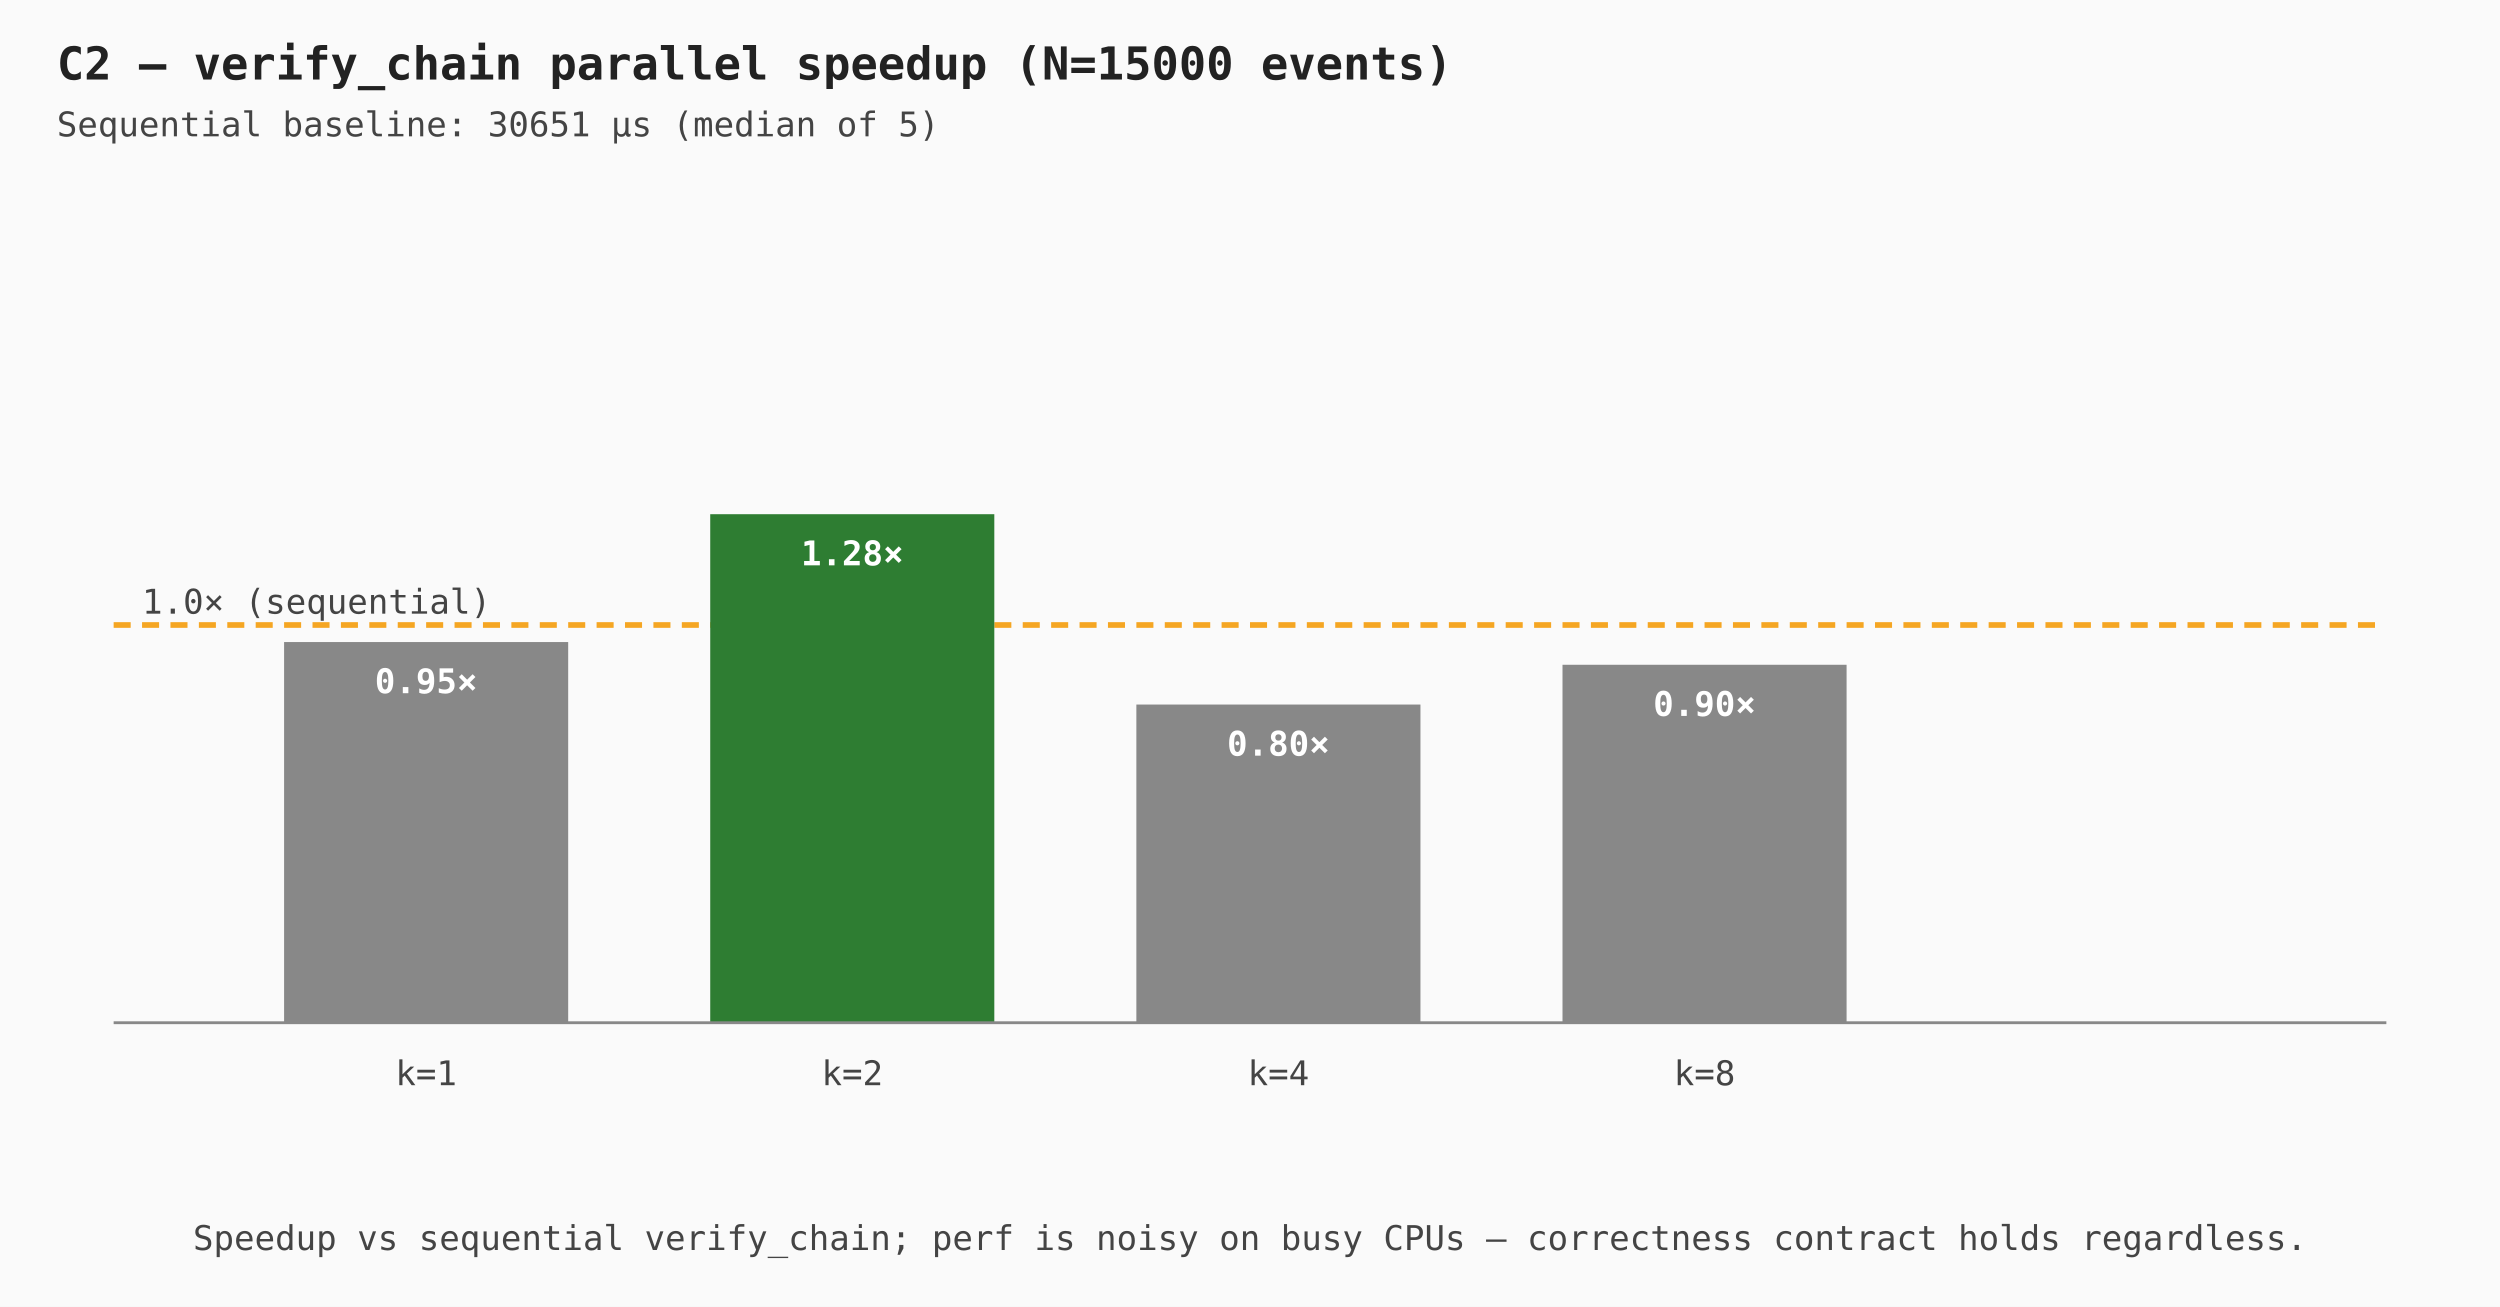
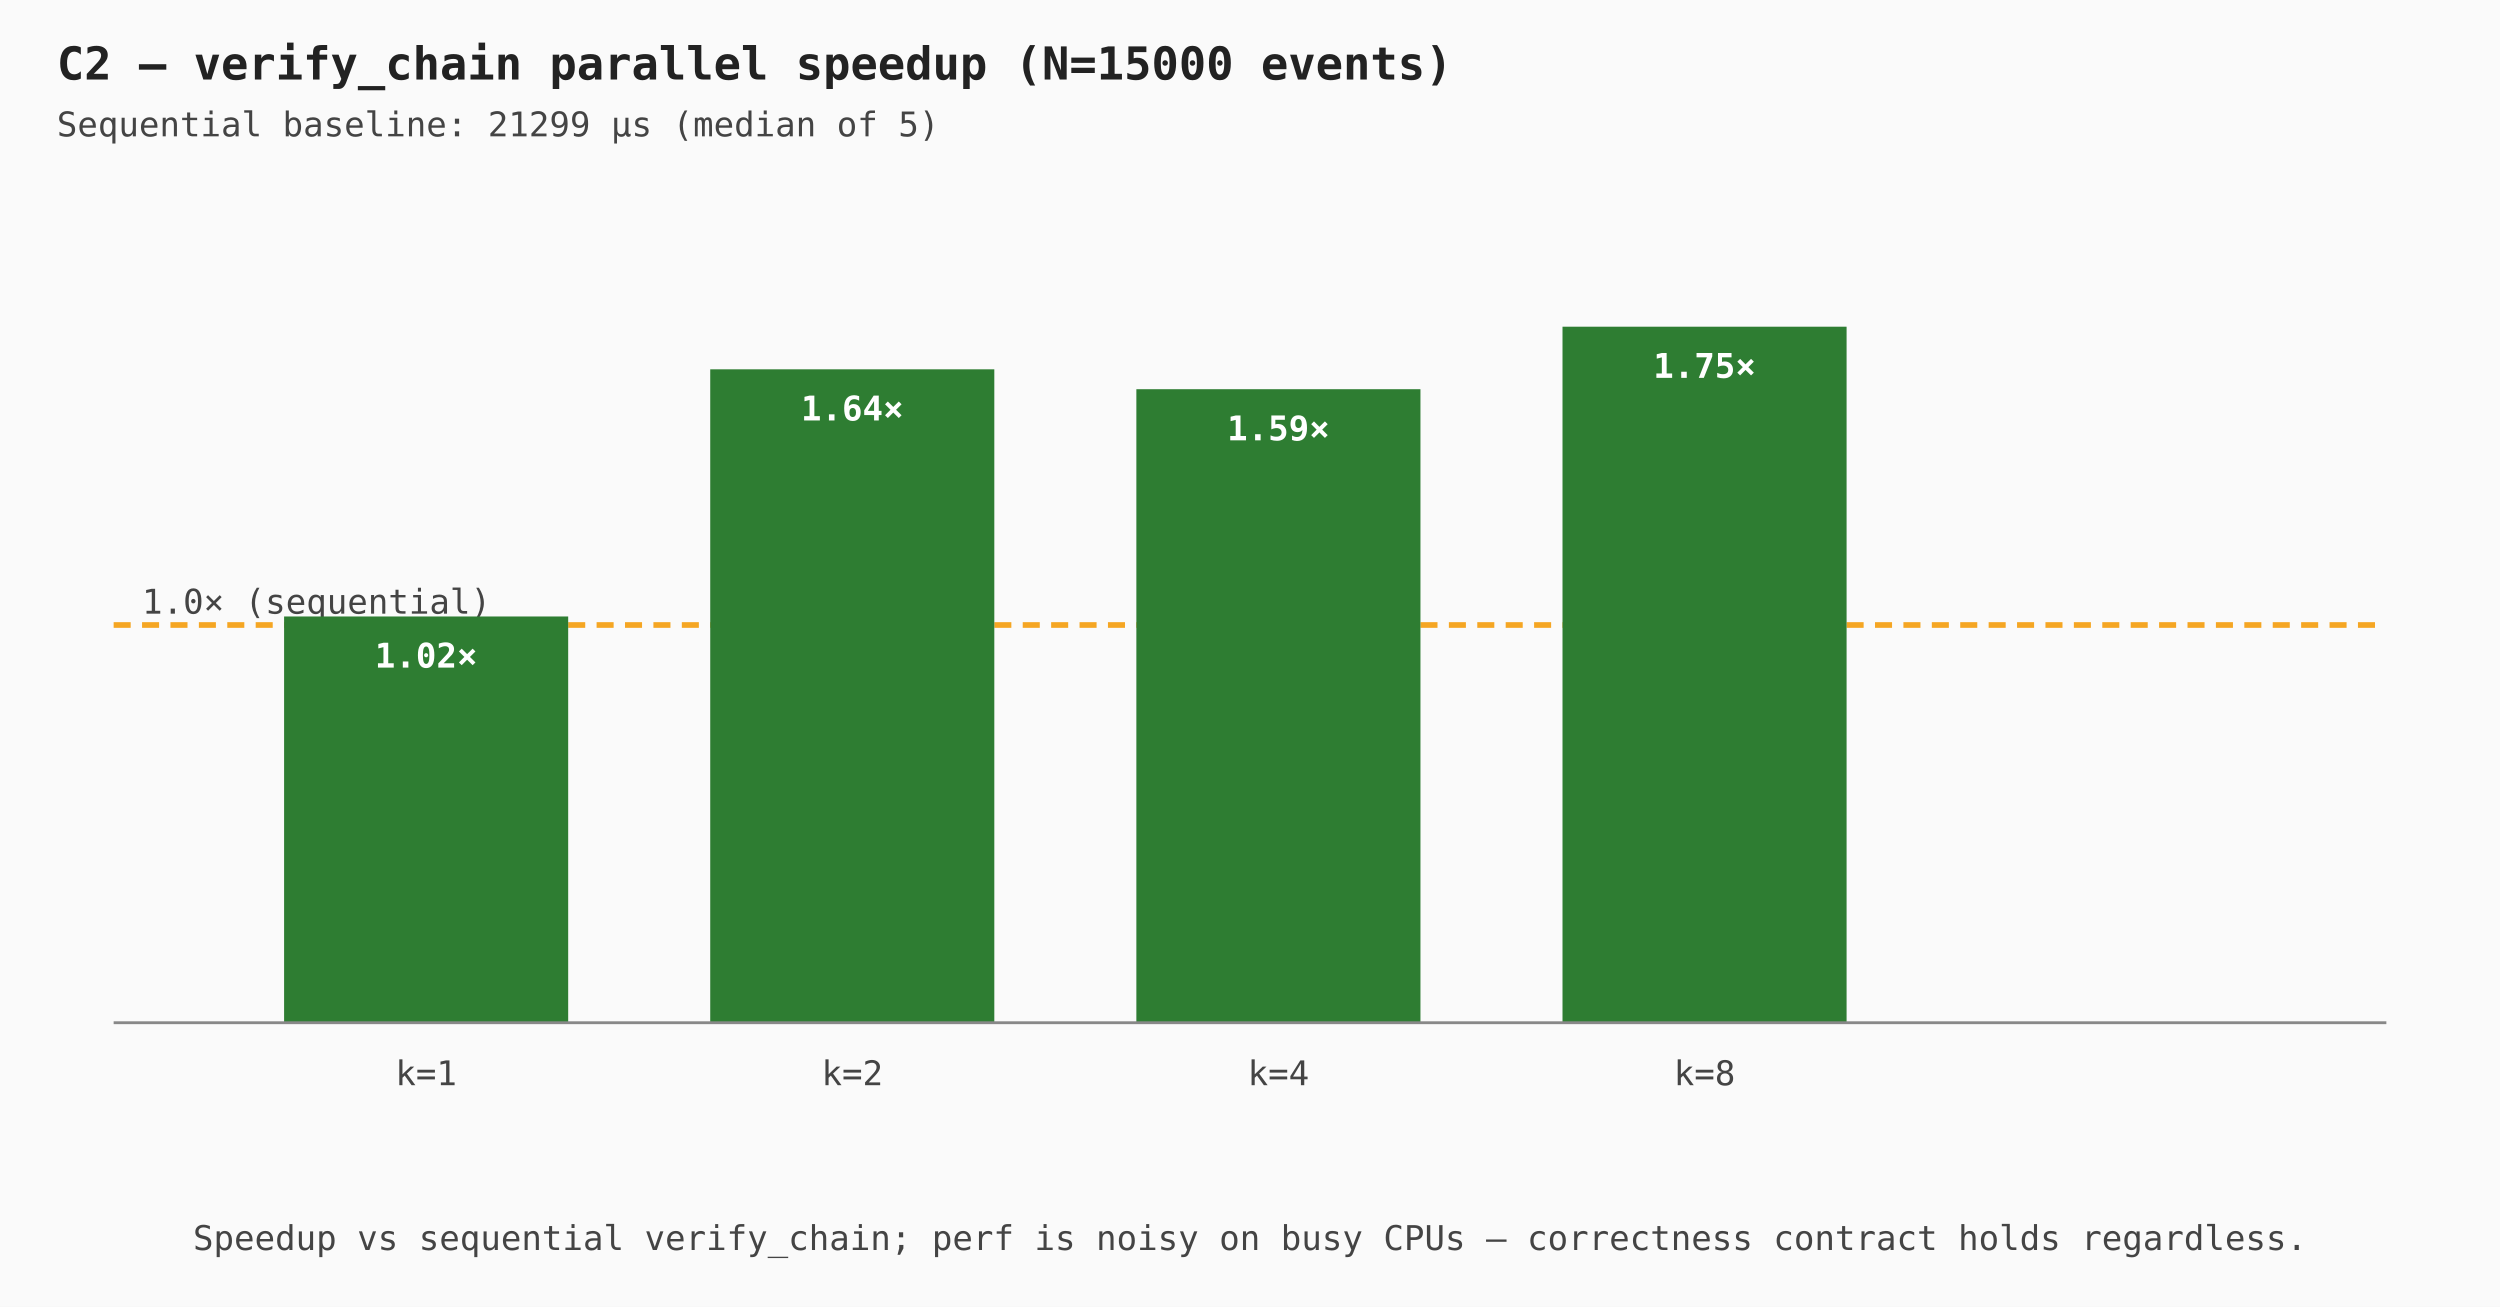
<svg xmlns="http://www.w3.org/2000/svg" viewBox="0 0 880 460" width="880" height="460" font-family="ui-monospace, Menlo, Consolas, monospace">
  <style>
    .title { font-size: 16px; font-weight: bold; fill: #222; }
    .label { font-size: 12px; fill: #444; }
    .value-label { font-size: 12px; fill: #fff; font-weight: bold; }
    .axis { stroke: #888; stroke-width: 1; }
    .ref-line { stroke: #f5a623; stroke-width: 2; stroke-dasharray: 6,4; }
  </style>
  <rect width="100%" height="100%" fill="#fafafa" />
  <text x="20" y="28" class="title">C2 — verify_chain parallel speedup (N=15000 events)</text>
-   <text x="20" y="48" class="label">Sequential baseline: 30651 µs (median of 5)</text>
+   <text x="20" y="48" class="label">Sequential baseline: 21299 µs (median of 5)</text>
  <line class="ref-line" x1="40" y1="220" x2="840" y2="220" />
  <text x="50" y="216" class="label" fill="#a06a13">1.0× (sequential)</text>
-   <rect x="100" y="226" width="100" height="134" fill="#888" />
-   <text x="150" y="244" text-anchor="middle" class="value-label">0.95×</text>
+   <rect x="100" y="217" width="100" height="143" fill="#2e7d32" />
+   <text x="150" y="235" text-anchor="middle" class="value-label">1.02×</text>
  <text x="150" y="382" text-anchor="middle" class="label">k=1</text>
-   <rect x="250" y="181" width="100" height="179" fill="#2e7d32" />
-   <text x="300" y="199" text-anchor="middle" class="value-label">1.28×</text>
+   <rect x="250" y="130" width="100" height="230" fill="#2e7d32" />
+   <text x="300" y="148" text-anchor="middle" class="value-label">1.64×</text>
  <text x="300" y="382" text-anchor="middle" class="label">k=2</text>
-   <rect x="400" y="248" width="100" height="112" fill="#888" />
-   <text x="450" y="266" text-anchor="middle" class="value-label">0.80×</text>
+   <rect x="400" y="137" width="100" height="223" fill="#2e7d32" />
+   <text x="450" y="155" text-anchor="middle" class="value-label">1.59×</text>
  <text x="450" y="382" text-anchor="middle" class="label">k=4</text>
-   <rect x="550" y="234" width="100" height="126" fill="#888" />
-   <text x="600" y="252" text-anchor="middle" class="value-label">0.90×</text>
+   <rect x="550" y="115" width="100" height="245" fill="#2e7d32" />
+   <text x="600" y="133" text-anchor="middle" class="value-label">1.75×</text>
  <text x="600" y="382" text-anchor="middle" class="label">k=8</text>
  <line class="axis" x1="40" y1="360" x2="840" y2="360" />
  <text x="440" y="440" text-anchor="middle" class="label">Speedup vs sequential verify_chain; perf is noisy on busy CPUs — correctness contract holds regardless.</text>
</svg>
